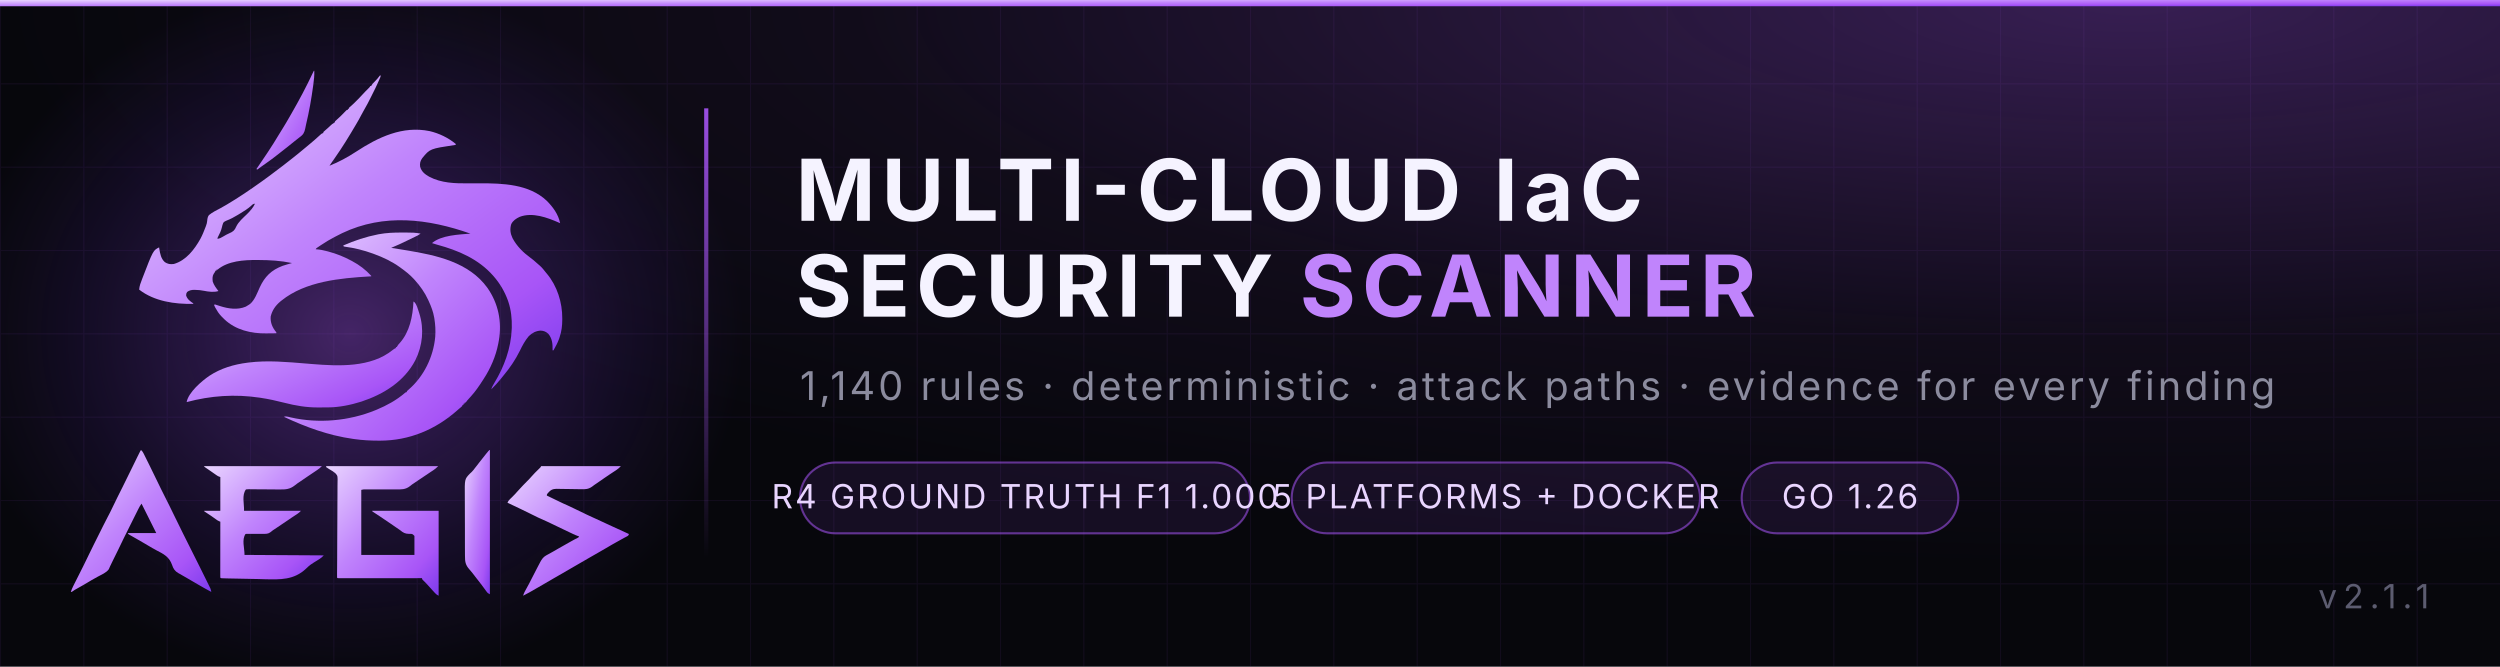
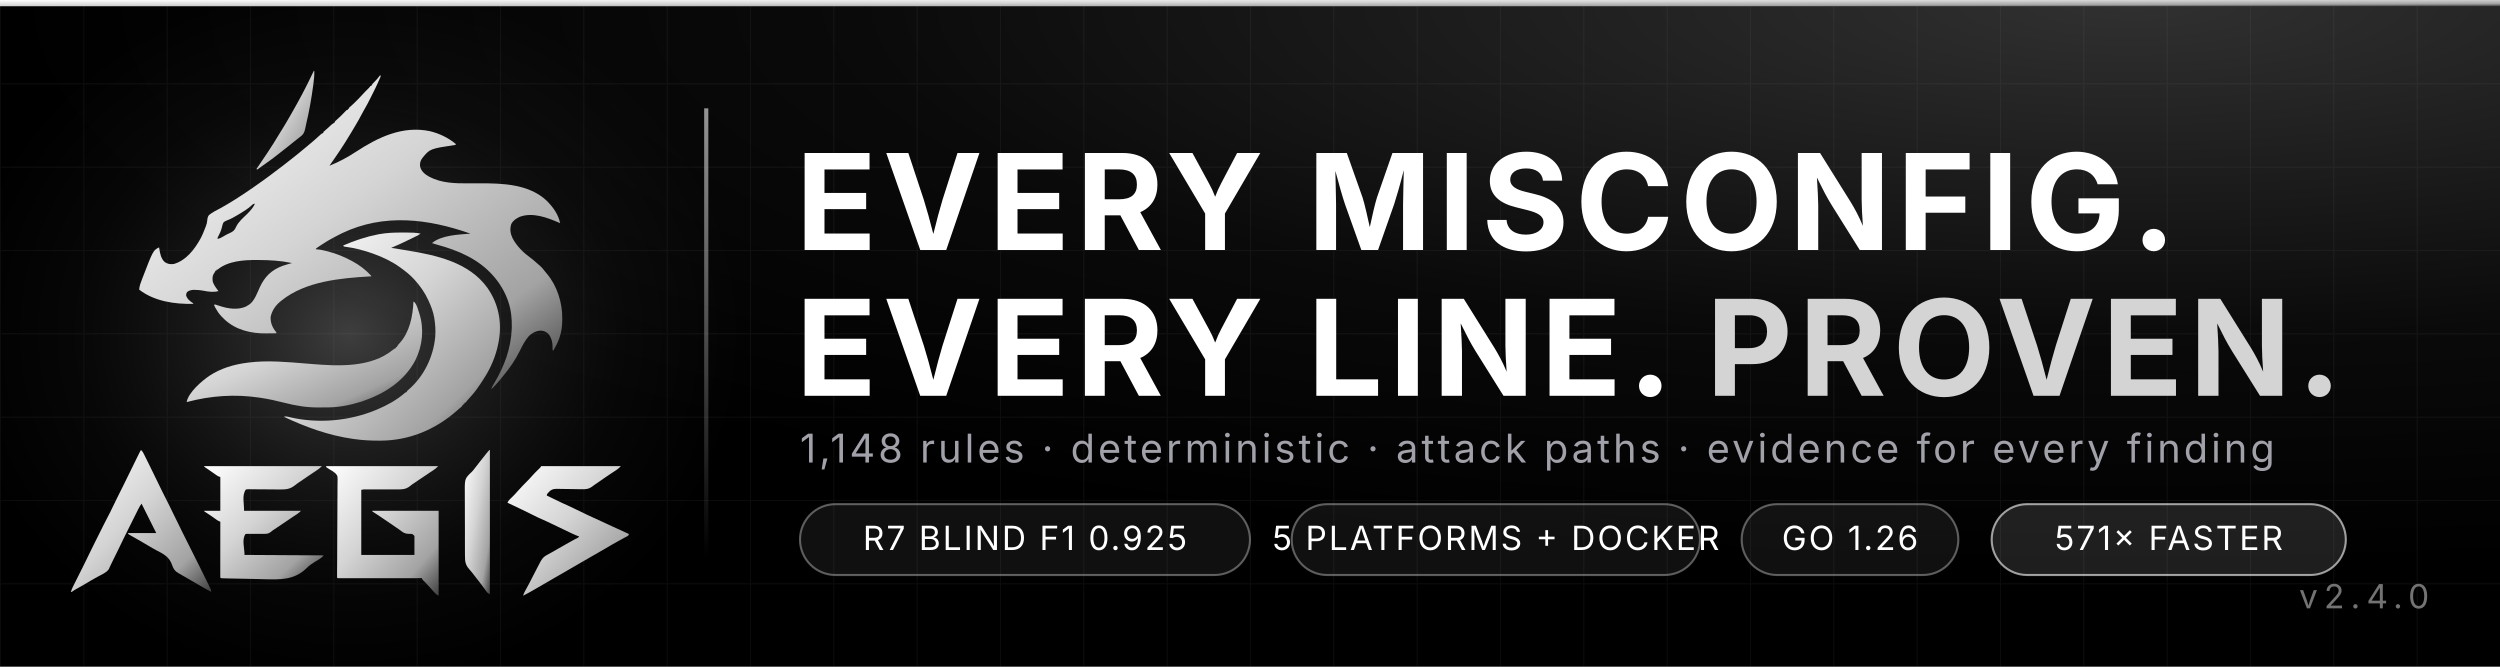
<svg xmlns="http://www.w3.org/2000/svg" width="1200" height="320" viewBox="0 0 1200 320">
  <defs>
    <linearGradient id="violet" x1="0" y1="0" x2="1" y2="1">
-       <stop offset="0" stop-color="#e9d5ff" />
-       <stop offset="0.45" stop-color="#c084fc" />
-       <stop offset="0.8" stop-color="#a855f7" />
-       <stop offset="1" stop-color="#7c3aed" />
+       <stop offset="0" stop-color="#ffffff" />
+       <stop offset="0.45" stop-color="#d4d4d4" />
+       <stop offset="0.8" stop-color="#a3a3a3" />
+       <stop offset="1" stop-color="#404040" />
    </linearGradient>
    <linearGradient id="fade" x1="0" y1="0" x2="0" y2="1">
-       <stop offset="0" stop-color="#a855f7" stop-opacity="0.9" />
-       <stop offset="1" stop-color="#a855f7" stop-opacity="0" />
+       <stop offset="0" stop-color="#a3a3a3" stop-opacity="0.9" />
+       <stop offset="1" stop-color="#a3a3a3" stop-opacity="0" />
    </linearGradient>
    <radialGradient id="glowR" cx="0.85" cy="0" r="0.85">
-       <stop offset="0" stop-color="#a855f7" stop-opacity="0.30" />
-       <stop offset="0.6" stop-color="#a855f7" stop-opacity="0.06" />
-       <stop offset="1" stop-color="#a855f7" stop-opacity="0" />
+       <stop offset="0" stop-color="#a3a3a3" stop-opacity="0.30" />
+       <stop offset="0.6" stop-color="#a3a3a3" stop-opacity="0.06" />
+       <stop offset="1" stop-color="#a3a3a3" stop-opacity="0" />
    </radialGradient>
    <radialGradient id="glowL" cx="0.5" cy="0.5" r="0.5">
-       <stop offset="0" stop-color="#a855f7" stop-opacity="0.38" />
-       <stop offset="0.7" stop-color="#7c3aed" stop-opacity="0.10" />
-       <stop offset="1" stop-color="#7c3aed" stop-opacity="0" />
+       <stop offset="0" stop-color="#a3a3a3" stop-opacity="0.38" />
+       <stop offset="0.7" stop-color="#404040" stop-opacity="0.10" />
+       <stop offset="1" stop-color="#404040" stop-opacity="0" />
    </radialGradient>
    <pattern id="grid" width="40" height="40" patternUnits="userSpaceOnUse">
-       <path d="M40 0H0V40" fill="none" stroke="#a855f7" stroke-opacity="0.07" />
+       <path d="M40 0H0V40" fill="none" stroke="#a3a3a3" stroke-opacity="0.07" />
    </pattern>
  </defs>
-   <rect width="1200" height="320" fill="#07070c" />
+   <rect width="1200" height="320" fill="#000000" />
  <rect width="1200" height="320" fill="url(#grid)" />
  <rect width="1200" height="320" fill="url(#glowR)" />
  <ellipse cx="168" cy="160" rx="190" ry="170" fill="url(#glowL)">
    <animate attributeName="opacity" values="1;0.65;1" dur="6s" repeatCount="indefinite" />
  </ellipse>
  <rect x="0" y="0" width="1200" height="3" fill="url(#violet)" />
  <g fill="url(#violet)" transform="translate(34,34) scale(0.2278) translate(-212,-264)">
    <path transform="translate(724,264)" d="M0 0 C0.33 0 0.66 0 1 0 C1.37 10.03 0.23 19.66 -1.12 29.56 C-1.18 29.97 -1.18 29.97 -1.46 32.06 C-5.14 59.25 -9.87 86.11 -16.26 112.8 C-16.91 115.59 -17.48 118.39 -18.02 121.2 C-19.79 130.27 -22.4 134.72 -30 140 C-31.61 141.26 -33.22 142.53 -34.82 143.8 C-36.6 145.22 -38.39 146.61 -40.19 148.01 C-44.19 151.13 -48.13 154.35 -52.06 157.56 C-57.9 162.33 -63.8 166.97 -69.79 171.54 C-72.61 173.69 -75.4 175.89 -78.18 178.1 C-85.03 183.54 -92.05 188.7 -99.21 193.74 C-102.36 195.96 -105.49 198.2 -108.62 200.44 C-109.21 200.85 -109.79 201.26 -110.38 201.69 C-113.28 203.76 -116.16 205.85 -119 208 C-119.66 207.67 -120.32 207.34 -121 207 C-120.35 206.05 -119.69 205.11 -119.02 204.13 C-111.9 193.83 -104.9 183.45 -98 173 C-97.41 172.1 -96.81 171.21 -96.2 170.28 C-88.45 158.55 -80.93 146.73 -73.77 134.63 C-71.23 130.35 -68.6 126.14 -65.94 121.94 C-60.88 113.92 -56.14 105.73 -51.43 97.5 C-49.99 94.98 -48.54 92.48 -47.09 89.97 C-30.91 61.9 -15.69 33.27 -1.92 3.94 C-1.29 2.62 -0.65 1.31 0 0 Z " />
    <path transform="translate(864,273)" d="M0 0 C1 2 1 2 0.32 4.08 C-0.05 4.94 -0.42 5.79 -0.81 6.66 C-1.22 7.61 -1.63 8.56 -2.06 9.54 C-2.51 10.56 -2.97 11.58 -3.44 12.62 C-3.9 13.67 -4.36 14.71 -4.83 15.79 C-8.32 23.63 -12.03 31.32 -15.96 38.95 C-17.09 41.18 -18.2 43.43 -19.3 45.69 C-24.16 55.62 -29.32 65.3 -34.89 74.85 C-37.02 78.5 -39.11 82.13 -40.96 85.93 C-43.47 91.05 -46.37 95.95 -49.25 100.88 C-49.86 101.92 -50.47 102.96 -51.09 104.03 C-65.26 128.13 -79.85 152.16 -96 175 C-97.65 177.37 -99.29 179.75 -100.94 182.12 C-101.67 183.18 -102.4 184.23 -103.15 185.32 C-104.45 187.2 -105.73 189.1 -107 191 C-87.11 182.99 -69.01 173.23 -51.09 161.47 C-4.37 130.85 46.99 106.32 104 118 C123.67 122.6 143.49 132.03 159 145 C159 145.66 159 146.32 159 147 C158.36 147.09 157.72 147.19 157.07 147.29 C104.76 155.2 104.76 155.2 88.59 174.81 C84.45 180.49 82.97 186 84 193 C86.92 203.37 94 208.93 103.11 214.08 C128.39 227.53 157.44 228.32 185.36 228.09 C192.05 228.04 198.74 228.03 205.42 228.02 C206.71 228.01 208.01 228.01 209.34 228.01 C257.63 227.91 313.52 229.49 350.74 264.74 C363.82 277.82 375.38 293.55 379 312 C378.37 311.72 377.74 311.45 377.1 311.16 C352.25 300.28 320.69 288.34 293.59 298.74 C286.24 302.31 279.69 306.45 276 314 C272.76 324.44 274.05 333.81 278.71 343.58 C287.65 360.37 301 373.66 316.25 384.75 C321.05 388.24 325.5 391.95 329.84 396 C331.86 397.87 333.94 399.62 336.06 401.38 C341.03 405.7 344.93 410.85 349 416 C349.67 416.79 350.34 417.59 351.03 418.4 C372.83 444.39 383.7 479.16 383.5 512.75 C383.5 513.53 383.5 514.31 383.5 515.11 C383.45 527.96 382.17 539.77 378 552 C377.62 553.19 377.23 554.39 376.84 555.62 C373.81 564.19 369.41 572.08 365 580 C364.34 580 363.68 580 363 580 C363.02 579.6 363.02 579.6 363.11 577.58 C363.4 565.74 361.85 554.36 354 545 C349.15 540.67 344.51 538.64 338 538.38 C328.08 538.95 320.07 543.12 313 550 C305.25 559.05 299.43 569.84 294.31 580.56 C285.3 598.91 273.27 616.86 260.11 632.5 C258.05 634.94 256.09 637.43 254.12 639.94 C247.91 647.73 241.08 655 234 662 C235.29 657.1 237.56 653.27 240.17 649 C261.14 614.59 275.47 575.54 277 535 C277.05 533.84 277.11 532.69 277.16 531.5 C277.59 513.68 275.7 494.93 270 478 C269.64 476.94 269.28 475.87 268.91 474.77 C262.13 456.07 252.09 438.96 239 424 C238.57 423.51 238.14 423.02 237.69 422.51 C206.87 387.5 164.52 369.47 120.35 357.48 C116.52 356.44 112.75 355.32 109 354 C128.56 337.14 165.93 335.98 190 334 C100.74 302.65 7.86 291.04 -80.32 333.03 C-83.59 334.63 -86.82 336.28 -90.04 337.97 C-92.11 339.06 -94.19 340.12 -96.27 341.18 C-105.54 345.96 -114.33 351.21 -123 357 C-124.17 357.76 -125.33 358.52 -126.5 359.27 C-134.87 364.74 -134.87 364.74 -136 367 C-135.36 367.04 -134.71 367.07 -134.05 367.11 C-126.49 367.66 -119.44 369.13 -112.12 371.06 C-111.54 371.22 -111.54 371.22 -108.56 372 C-91.89 376.52 -76.18 382.79 -61 391 C-60.4 391.32 -59.8 391.64 -59.19 391.97 C-43.76 400.25 -30.84 410.06 -19 423 C-19 423.33 -19 423.66 -19 424 C-20.12 424.06 -21.24 424.13 -22.39 424.2 C-84.48 427.85 -157.68 434.52 -208 475 C-208.92 475.74 -209.84 476.48 -210.79 477.24 C-220.89 485.83 -227.9 495.84 -230.88 508.81 C-231.89 521.69 -227.13 532.31 -219 542 C-219 542.66 -219 543.32 -219 544 C-224.37 544.08 -229.73 544.13 -235.1 544.16 C-236.92 544.18 -238.74 544.2 -240.55 544.23 C-272.29 544.67 -305 536.96 -328.56 514.45 C-330.06 512.98 -331.53 511.5 -333 510 C-333.39 509.6 -333.39 509.6 -335.38 507.59 C-340.1 502.52 -343.68 497.07 -347 491 C-347.18 490.69 -347.18 490.69 -348.07 489.11 C-348.94 487.5 -348.94 487.5 -350 485 C-349.67 484.34 -349.34 483.68 -349 483 C-348.47 483.17 -347.94 483.34 -347.4 483.52 C-344.95 484.31 -342.51 485.09 -340.06 485.88 C-339.23 486.14 -338.4 486.41 -337.54 486.69 C-320.11 492.25 -300.74 495.26 -283.32 487.86 C-281.11 486.69 -279.06 485.42 -277 484 C-275.97 483.3 -274.94 482.6 -273.88 481.88 C-264.27 473.33 -259.2 458.86 -254 447.44 C-243.44 424.54 -229.54 410.87 -206 402 C-199.4 399.77 -192.71 397.86 -186 396 C-209.41 391.03 -232.62 389.71 -256.5 389.62 C-257.5 389.62 -258.49 389.61 -259.52 389.6 C-287.25 389.43 -320.75 391.38 -343 410 C-343.66 410 -344.32 410 -345 410 C-345 410.66 -345 411.32 -345 412 C-345.66 412 -346.32 412 -347 412 C-347.12 412.26 -347.12 412.26 -347.75 413.56 C-349 416 -349 416 -351.12 419 C-354.01 424.02 -353.62 429.4 -353 435 C-350.72 442.46 -345.68 448.83 -341 455 C-350.2 458.07 -362.14 456.43 -371.5 454.5 C-377.71 453.24 -383.72 452.64 -390.06 452.56 C-390.45 452.55 -390.45 452.55 -392.41 452.5 C-397.86 452.52 -402.6 453.62 -407 457 C-408.71 459.72 -409 460.96 -409.06 464.25 C-406.83 472.11 -400.53 476.6 -394 481 C-394 481.33 -394 481.66 -394 482 C-432.85 482.97 -476.35 476.7 -508 452 C-507.52 444.3 -504.9 437.66 -502.12 430.5 C-501.88 429.87 -501.64 429.23 -501.39 428.58 C-478.56 369.28 -478.56 369.28 -466 363 C-465.85 364.02 -465.71 365.03 -465.55 366.08 C-463.97 376.16 -461.95 387.07 -453.88 394.12 C-447.49 398.29 -442.62 398.87 -435 398 C-409.16 390.63 -391.55 367.39 -379 345 C-374.78 337.14 -371.47 328.9 -368.31 320.56 C-368 319.76 -367.69 318.95 -367.37 318.12 C-365.96 314.31 -364.86 310.87 -364.62 306.8 C-364.28 302.39 -363.7 298.6 -361 295 C-353.87 289.14 -345.47 284.97 -337.31 280.73 C-333.12 278.54 -329.06 276.18 -325 273.75 C-324.34 273.36 -323.67 272.97 -322.99 272.57 C-298.23 257.98 -274.39 241.66 -251 225 C-250.26 224.47 -249.51 223.94 -248.74 223.4 C-238.01 215.77 -227.5 207.86 -217.04 199.85 C-213.27 196.96 -209.47 194.11 -205.65 191.27 C-198.92 186.27 -192.35 181.11 -185.86 175.79 C-181.58 172.27 -177.25 168.83 -172.88 165.44 C-167.46 161.22 -162.23 156.84 -157.05 152.35 C-153.5 149.27 -149.9 146.27 -146.25 143.31 C-141 139.05 -136 134.55 -131 130 C-129.53 128.66 -128.05 127.33 -126.56 126 C-125.95 125.44 -125.33 124.89 -124.69 124.31 C-123 123 -123 123 -120 122 C-120 121.34 -120 120.68 -120 120 C-118.67 118.66 -118.67 118.66 -116.75 117.06 C-114.09 114.81 -111.48 112.54 -108.94 110.16 C-108.41 109.67 -107.88 109.18 -107.34 108.68 C-106.3 107.7 -105.25 106.72 -104.21 105.73 C-102.13 103.8 -100.26 102.13 -97.7 100.86 C-96 100 -96 100 -95 97 C-93.46 95.49 -93.46 95.49 -91.49 93.87 C-85.93 89.15 -80.91 83.93 -75.83 78.7 C-75.1 77.97 -74.38 77.23 -73.63 76.47 C-72.98 75.81 -72.33 75.14 -71.66 74.45 C-70 73 -70 73 -68 73 C-68 72.34 -68 71.68 -68 71 C-67.34 71 -66.68 71 -66 71 C-66 70.34 -66 69.68 -66 69 C-64.6 67.63 -64.6 67.63 -62.62 66 C-57.46 61.62 -52.75 56.82 -48 52 C-47.59 51.6 -47.59 51.6 -45.52 49.55 C-42.87 46.87 -40.34 44.11 -37.81 41.31 C-33.32 36.37 -28.68 31.63 -23.9 26.96 C-22 25 -22 25 -21 23 C-20.34 23 -19.68 23 -19 23 C-18.76 22.43 -18.51 21.85 -18.26 21.26 C-16.79 18.62 -15.07 16.95 -12.88 14.88 C-8.12 10.25 -4.03 5.26 0 0 Z M-272.69 275.88 C-279.3 281.67 -286.35 286.28 -293.9 290.75 C-296.03 292.02 -298.13 293.31 -300.23 294.6 C-307.9 299.27 -315.5 303.41 -323.91 306.58 C-326.89 307.76 -328.8 308.75 -330.84 311.27 C-332.19 314.45 -332.99 317.56 -333.75 320.94 C-335.44 327.96 -338.2 333.93 -341.61 340.27 C-343 343 -343 343 -343 345 C-338.24 344.43 -334.61 342.27 -330.56 339.88 C-326.47 337.47 -322.43 335.11 -318.05 333.27 C-310.24 329.95 -306.78 327.14 -303.51 319.23 C-298.67 308.89 -288.82 300.76 -280.79 292.9 C-274.26 286.42 -267.9 279.44 -264 271 C-268.13 271 -269.79 273.23 -272.69 275.88 Z " />
    <path transform="translate(909.2271,604.7393)" d="M0 0 C3.17 0.01 6.33 -0 9.5 -0.01 C19.77 -0.02 29.69 0.11 39.77 2.26 C36.11 5.12 32.24 7.03 28.02 8.95 C22.24 11.62 16.51 14.37 10.84 17.26 C0.03 22.73 -11.09 27.51 -22.23 32.26 C-21.47 32.38 -20.7 32.5 -19.92 32.62 C-11.1 34.02 -2.28 35.45 6.54 36.89 C8 37.13 9.46 37.37 10.92 37.61 C72.75 47.74 141.7 62.49 180.58 116.55 C203.62 149.45 211.38 187.77 204.68 227.38 C204.38 229.01 204.08 230.63 203.77 232.26 C203.63 233 203.49 233.74 203.35 234.5 C198.24 260.54 187.26 286.1 172.77 308.26 C172.19 309.17 171.6 310.08 171 311.01 C163.24 323.04 155.46 334.69 145.77 345.26 C145.34 345.74 145.34 345.74 143.17 348.15 C141.64 349.85 140.1 351.55 138.55 353.24 C136.77 355.26 136.77 355.26 134.77 358.26 C134.11 358.26 133.45 358.26 132.77 358.26 C132.77 358.92 132.77 359.58 132.77 360.26 C132.11 360.26 131.45 360.26 130.77 360.26 C130.44 361.25 130.11 362.24 129.77 363.26 C129.11 363.26 128.45 363.26 127.77 363.26 C127.77 363.92 127.77 364.58 127.77 365.26 C126.52 366.57 126.52 366.57 124.65 368.14 C123.91 368.76 123.17 369.38 122.41 370.03 C121.54 370.76 120.67 371.5 119.77 372.26 C118.77 373.15 117.76 374.04 116.76 374.93 C71 415.36 15.6 438.47 -45.54 438.51 C-46.04 438.51 -46.04 438.51 -48.57 438.51 C-65.65 438.49 -82.3 437.66 -99.23 435.26 C-100.43 435.09 -101.64 434.93 -102.88 434.76 C-153.92 427.52 -201.75 410.13 -248.23 388.26 C-245 387.22 -242.92 387.34 -239.65 388.15 C-238.75 388.37 -237.85 388.58 -236.92 388.8 C-235.95 389.03 -234.98 389.27 -233.98 389.51 C-175.37 402.81 -110.79 397.11 -55.23 374.26 C-54.44 373.94 -53.65 373.61 -52.83 373.28 C-31.51 364.38 -11.2 353.31 6.4 338.2 C8.77 336.26 8.77 336.26 10.77 336.26 C10.77 335.6 10.77 334.94 10.77 334.26 C12.17 332.89 12.17 332.89 14.15 331.26 C46.61 303.4 66.72 262.13 70.6 219.69 C71.52 206.83 70.86 193.98 68.77 181.26 C68.65 180.54 68.54 179.82 68.41 179.08 C66.27 166.69 62.06 155.63 56.77 144.26 C56.45 143.56 56.13 142.85 55.8 142.13 C48.52 126.2 38.56 112.17 26.77 99.26 C26.32 98.76 25.86 98.26 25.4 97.75 C17.1 88.75 7.68 81.4 -2.23 74.26 C-2.85 73.81 -3.47 73.36 -4.11 72.89 C-20.7 60.99 -39.09 52.22 -58.23 45.26 C-59.14 44.92 -60.06 44.59 -61 44.24 C-80.06 37.33 -99.61 32.39 -119.74 29.8 C-120.56 29.62 -121.38 29.44 -122.23 29.26 C-122.39 28.93 -122.39 28.93 -123.23 27.26 C-99.66 16.98 -75.55 8.91 -50.29 3.95 C-49.55 3.8 -48.81 3.65 -48.04 3.5 C-32.11 0.59 -16.16 -0.07 0 0 Z " />
    <path transform="translate(934,750)" d="M0 0 C6.24 3.12 9.93 18.43 12.2 24.97 C22.79 57.68 19.24 93.01 4 123.62 C-19.34 168.6 -62.95 195.48 -109.82 211 C-132.49 218.15 -156.62 223.1 -180.45 223.2 C-180.99 223.21 -180.99 223.21 -183.74 223.22 C-186.04 223.23 -188.33 223.24 -190.63 223.24 C-194.07 223.25 -197.5 223.28 -200.93 223.31 C-225.69 223.43 -248.73 219.46 -272.62 213.3 C-288.98 209.08 -305.29 205.5 -322 203 C-322.65 202.9 -323.29 202.8 -323.96 202.7 C-376.01 194.87 -427.23 198.41 -478 212 C-474.14 191.34 -446.38 167.83 -430.14 156.66 C-406.03 140.75 -378.47 132.61 -350 129 C-349.62 128.95 -349.62 128.95 -347.67 128.69 C-307.42 123.57 -266.36 127.5 -226.12 130.78 C-225.29 130.85 -224.45 130.91 -223.59 130.98 C-222.76 131.05 -221.94 131.12 -221.08 131.19 C-219.44 131.32 -217.8 131.46 -216.16 131.59 C-215.35 131.66 -214.55 131.72 -213.73 131.79 C-157.78 136.34 -89.8 139.62 -43.71 102.1 C-41.49 100.38 -39.55 99.11 -37 98 C-37 97.34 -37 96.68 -37 96 C-36.34 96 -35.68 96 -35 96 C-34.87 95.71 -34.87 95.71 -34.23 94.25 C-32.88 91.77 -31.33 90.09 -29.38 88.06 C-7.85 64.17 -1.49 31.12 0 0 Z " />
    <path transform="translate(360,1063)" d="M0 0 C2.47 2.24 3.89 4.41 5.37 7.38 C5.81 8.27 6.26 9.15 6.72 10.07 C7.19 11.03 7.67 11.99 8.16 12.98 C8.66 13.99 9.16 15 9.68 16.03 C10.75 18.18 11.81 20.32 12.88 22.47 C14.46 25.67 16.05 28.87 17.65 32.06 C22.66 42.13 27.61 52.23 32.44 62.39 C38.6 75.36 45.05 88.18 51.5 101 C53.8 105.58 56.11 110.17 58.41 114.75 C58.91 115.74 59.4 116.73 59.92 117.75 C62.91 123.71 65.82 129.7 68.68 135.72 C75.24 149.5 82.02 163.16 88.87 176.81 C90.49 180.03 92.1 183.26 93.72 186.49 C97.81 194.66 101.91 202.83 106 211 C110.43 219.83 114.85 228.66 119.27 237.49 C120.87 240.67 122.46 243.86 124.06 247.05 C130.21 259.3 136.33 271.57 142.3 283.92 C142.76 284.87 143.23 285.82 143.7 286.79 C144.13 287.67 144.55 288.55 144.98 289.45 C145.35 290.22 145.72 290.98 146.1 291.76 C147.06 294.16 147.57 296.46 148 299 C138.08 293.78 128.38 288.23 118.7 282.58 C115.85 280.92 113 279.26 110.15 277.6 C106.09 275.24 102.03 272.87 97.98 270.5 C94.08 268.2 90.15 265.95 86.2 263.72 C84.41 262.69 82.61 261.66 80.81 260.62 C79.99 260.17 79.17 259.72 78.33 259.26 C71.1 255.05 67.94 250.08 65.34 242.22 C59.47 224.97 47.19 218.9 31.94 211.07 C26.2 208.09 20.67 204.76 15.11 201.45 C12.14 199.68 9.15 197.93 6.16 196.18 C5.57 195.83 4.99 195.49 4.39 195.14 C0.08 192.62 -4.24 190.14 -8.57 187.67 C-8.87 187.49 -8.87 187.49 -10.41 186.61 C-13.32 184.95 -16.23 183.29 -19.14 181.64 C-19.65 181.35 -19.65 181.35 -22.23 179.88 C-23.13 179.37 -24.03 178.86 -24.96 178.33 C-27 177 -27 177 -28 175 C-8.2 175 11.6 175 32 175 C21.77 154.54 11.54 134.08 1 113 C-1.68 116.58 -3.68 120.09 -5.65 124.07 C-6.01 124.77 -6.36 125.48 -6.73 126.2 C-7.89 128.53 -9.06 130.87 -10.22 133.21 C-11.04 134.85 -11.86 136.49 -12.68 138.14 C-14.41 141.59 -16.13 145.05 -17.86 148.51 C-20.03 152.87 -22.21 157.23 -24.39 161.59 C-32.67 178.16 -40.91 194.73 -48.84 211.47 C-52.05 218.22 -55.39 224.9 -58.77 231.57 C-60.92 235.82 -63.06 240.06 -65 244.41 C-65.29 245.05 -65.58 245.69 -65.88 246.35 C-66.61 247.96 -67.31 249.58 -68.01 251.2 C-73.27 258.61 -83.34 262.53 -91.12 266.81 C-104.93 274.47 -104.93 274.47 -111.62 278.56 C-119.05 283.09 -126.63 287.34 -134.23 291.57 C-135.18 292.1 -136.13 292.63 -137.11 293.18 C-137.95 293.65 -138.8 294.12 -139.67 294.61 C-142 296 -142 296 -144.18 297.68 C-146 299 -146 299 -148 299 C-146.68 294.76 -145.07 290.89 -143.07 286.93 C-142.48 285.75 -141.89 284.57 -141.28 283.35 C-140.63 282.08 -139.99 280.8 -139.34 279.52 C-138.67 278.18 -138 276.85 -137.33 275.51 C-135.56 271.99 -133.79 268.47 -132.02 264.95 C-128.87 258.71 -125.73 252.46 -122.59 246.21 C-122.25 245.53 -121.91 244.86 -121.57 244.17 C-117.26 235.58 -113.03 226.97 -108.95 218.27 C-105.75 211.43 -102.39 204.69 -98.98 197.95 C-97.31 194.64 -95.66 191.32 -94 188 C-93.33 186.67 -92.67 185.33 -92 184 C-91.67 183.34 -91.34 182.68 -91 182 C-90.5 181 -90.5 181 -88 176 C-87.83 175.67 -87.83 175.67 -87 174 C-86.34 172.67 -85.67 171.34 -85.01 170.02 C-83.29 166.59 -81.58 163.16 -79.87 159.72 C-73.65 147.23 -73.65 147.23 -70.73 141.86 C-66.96 134.9 -63.46 127.85 -60.08 120.69 C-53.3 106.42 -46.19 92.31 -39.09 78.2 C-32.19 64.47 -25.34 50.73 -18.74 36.86 C-15.04 29.07 -11.24 21.33 -7.38 13.62 C-6.76 12.39 -6.14 11.15 -5.53 9.92 C-4.95 8.76 -4.37 7.61 -3.77 6.41 C-3.26 5.39 -2.75 4.37 -2.22 3.32 C-1 1 -1 1 0 0 Z " />
    <path transform="translate(1094,1063)" d="M0 0 C0.33 0 0.66 0 1 0 C1 100.32 1 200.64 1 304 C-2.88 302.06 -3.86 301.25 -6.29 297.92 C-6.89 297.1 -7.5 296.27 -8.13 295.42 C-8.77 294.54 -9.4 293.66 -10.06 292.75 C-11.41 290.92 -12.76 289.09 -14.11 287.26 C-14.77 286.36 -15.43 285.46 -16.12 284.54 C-18.62 281.16 -21.2 277.85 -23.81 274.56 C-24.69 273.45 -25.58 272.34 -26.46 271.22 C-26.67 270.96 -26.67 270.96 -27.74 269.61 C-30.64 265.92 -33.48 262.19 -36.3 258.44 C-38.05 256.16 -39.87 254.02 -41.84 251.92 C-50.23 242.72 -51.61 235.55 -51.47 223.36 C-51.49 221.63 -51.52 219.9 -51.54 218.18 C-51.61 213.53 -51.6 208.88 -51.58 204.23 C-51.56 200.33 -51.58 196.43 -51.6 192.53 C-51.65 183.31 -51.64 174.1 -51.6 164.88 C-51.55 155.42 -51.6 145.96 -51.69 136.5 C-51.77 128.34 -51.79 120.18 -51.76 112.01 C-51.75 107.15 -51.76 102.3 -51.82 97.44 C-52.21 61.38 -52.21 61.38 -41.4 49.99 C-40.2 48.85 -38.99 47.73 -37.75 46.63 C-34.87 43.95 -32.6 40.83 -30.25 37.69 C-29.36 36.55 -28.47 35.42 -27.57 34.29 C-25.47 31.61 -23.4 28.92 -21.34 26.22 C-16.98 20.51 -12.53 14.89 -8 9.31 C-7.44 8.62 -6.87 7.92 -6.29 7.2 C-2.26 2.26 -2.26 2.26 0 0 Z " />
    <path transform="translate(493,1097)" d="M0 0 C81.84 0 163.68 0 248 0 C244.65 3.35 241.4 5.93 237.5 8.53 C237.18 8.74 237.18 8.74 235.58 9.82 C233.54 11.19 231.49 12.57 229.44 13.94 C228.02 14.89 226.61 15.84 225.2 16.79 C223.08 18.21 220.97 19.63 218.86 21.05 C212.72 25.19 206.6 29.36 200.5 33.56 C199.19 34.46 197.87 35.35 196.55 36.22 C194 38 194 38 191.02 40.45 C180.29 48.95 171.06 49.35 157.73 49.05 C155.72 49.05 153.71 49.05 151.7 49.05 C146.45 49.05 141.21 48.99 135.96 48.92 C127.52 48.81 119.09 48.78 110.65 48.76 C107.71 48.74 104.77 48.7 101.83 48.65 C100.04 48.64 98.25 48.62 96.46 48.61 C95.64 48.59 94.82 48.57 93.98 48.55 C91.71 48.55 91.71 48.55 88 49 C78.96 61.05 84.37 78.95 84 94 C123.6 94 163.2 94 204 94 C201.24 96.76 199.27 98.65 196.13 100.7 C195.76 100.94 195.76 100.94 193.91 102.16 C193.13 102.66 192.36 103.17 191.56 103.69 C189.93 104.76 188.3 105.84 186.67 106.91 C185.87 107.44 185.07 107.96 184.25 108.5 C181.24 110.5 178.28 112.56 175.31 114.62 C167.72 119.92 160 125.02 152.28 130.14 C150.69 131.2 149.09 132.25 147.5 133.31 C146.6 133.91 145.71 134.5 144.78 135.11 C142 137 142 137 139.02 139.58 C134.26 142.97 129.56 142.68 123.89 142.6 C122.84 142.61 121.79 142.62 120.7 142.63 C117.36 142.65 114.03 142.64 110.69 142.62 C107.33 142.62 103.98 142.62 100.62 142.65 C98.53 142.66 96.45 142.65 94.37 142.64 C93.9 142.64 93.9 142.64 91.52 142.65 C90.7 142.64 89.87 142.64 89.02 142.63 C88.35 142.76 87.69 142.88 87 143 C78.86 155.22 85 172.32 85 187 C140.11 187.33 195.22 187.66 252 188 C248.44 191.56 246.26 193.68 242.19 196.12 C222.88 208.08 222.88 208.08 214.75 215.84 C189.15 240.16 160.36 239.01 127.19 238.25 C122.95 238.13 118.71 238 114.47 237.86 C105.81 237.58 97.14 237.46 88.46 237.34 C75.7 237.17 62.94 236.94 50.18 236.57 C48.81 236.53 47.44 236.49 46.07 236.46 C44.21 236.41 42.35 236.35 40.49 236.29 C39.97 236.27 39.97 236.27 37.33 236.19 C35 236 35 236 34 235 C33.9 233.47 33.88 231.93 33.88 230.4 C33.88 229.41 33.88 228.41 33.88 227.39 C33.88 226.84 33.88 226.84 33.89 224.05 C33.89 222.9 33.89 221.75 33.89 220.57 C33.89 216.74 33.89 212.92 33.9 209.09 C33.9 206.45 33.91 203.8 33.91 201.16 C33.91 194.9 33.92 188.63 33.93 182.37 C33.94 175.25 33.94 168.12 33.95 160.99 C33.96 146.33 33.98 131.66 34 117 C33.22 116.7 32.44 116.4 31.64 116.1 C28.8 114.92 26.75 113.49 24.31 111.62 C18.32 107.15 12.11 103.04 5.84 98.95 C5.09 98.45 4.33 97.95 3.55 97.44 C3.21 97.22 3.21 97.22 1.48 96.09 C0.99 95.73 0.5 95.37 0 95 C0 94.67 0 94.34 0 94 C11.22 94 22.44 94 34 94 C34 70.57 34 47.14 34 23 C32.35 22.34 30.7 21.68 29 21 C27.17 19.91 27.17 19.91 25.47 18.71 C24.83 18.27 24.19 17.83 23.53 17.37 C22.86 16.9 22.19 16.42 21.5 15.94 C20.08 14.95 18.67 13.96 17.25 12.97 C16.54 12.48 15.83 11.98 15.11 11.47 C13.1 10.07 11.08 8.69 9.06 7.31 C8.46 6.9 7.86 6.49 7.24 6.06 C5.59 4.93 3.93 3.81 2.28 2.68 C1.53 2.13 0.78 1.57 0 1 C0 0.67 0 0.34 0 0 Z " />
    <path transform="translate(750,1097)" d="M0 0 C77.88 0 155.76 0 236 0 C232.34 3.66 229.64 6.1 225.44 8.81 C224.97 9.11 224.97 9.11 222.62 10.64 C222.35 10.82 222.35 10.82 220.98 11.71 C211.57 17.85 202.29 24.18 193 30.5 C190.63 32.12 188.25 33.73 185.88 35.34 C184.84 36.05 183.81 36.75 182.74 37.47 C182.17 37.85 181.59 38.22 181 38.61 C179 40 179 40 176.63 42.04 C167.06 49.64 158.01 49.11 146.25 48.96 C144.25 48.97 142.26 48.98 140.27 48.99 C135.05 49.01 129.84 48.99 124.63 48.95 C118.28 48.92 111.92 48.94 105.57 48.95 C100.63 48.96 95.69 48.96 90.75 48.94 C90.3 48.94 90.3 48.94 88.01 48.93 C86.33 48.92 84.64 48.92 82.95 48.9 C79.7 48.89 77.11 48.96 74 50 C74 95.21 74 140.42 74 187 C110.96 187 147.92 187 186 187 C186 173.8 186 160.6 186 147 C182 143 182 143 178.46 142.64 C177.1 142.65 175.74 142.66 174.38 142.69 C166.25 142.47 162.26 140.2 156 135 C153.55 133.24 151.06 131.56 148.56 129.88 C147.17 128.92 145.77 127.96 144.38 127 C143.66 126.51 142.94 126.02 142.2 125.51 C140 124 137.79 122.48 135.59 120.96 C128.58 116.15 121.55 111.35 114.46 106.65 C113.9 106.29 113.35 105.92 112.78 105.54 C110.05 103.73 107.31 101.92 104.57 100.12 C104.08 99.79 104.08 99.79 101.58 98.14 C100.7 97.56 99.81 96.98 98.9 96.38 C98.59 96.15 98.59 96.15 97 95 C97 94.67 97 94.34 97 94 C143.2 94 189.4 94 237 94 C237 153.07 237 212.14 237 273 C233.52 271.26 232.09 270.3 229.57 267.59 C228.94 266.91 228.31 266.23 227.66 265.53 C227.33 265.17 227.33 265.17 225.69 263.38 C225.05 262.69 224.41 262 223.75 261.29 C220.55 257.84 217.41 254.34 214.33 250.78 C210.98 246.94 207.4 243.41 203.72 239.88 C202 238 202 238 202 236 C201.54 236 201.54 236 199.22 236 C176.96 236.02 154.69 236.04 132.43 236.05 C121.66 236.06 110.89 236.06 100.13 236.08 C90.74 236.09 81.36 236.09 71.98 236.09 C67.01 236.1 62.04 236.1 57.07 236.11 C52.4 236.11 47.73 236.11 43.05 236.11 C41.33 236.11 39.61 236.12 37.89 236.12 C35.55 236.12 33.22 236.12 30.88 236.12 C29.57 236.12 28.25 236.12 26.9 236.12 C24 236 24 236 23 235 C22.93 232.23 22.92 229.49 22.95 226.72 C22.95 226.28 22.95 226.28 22.97 224.06 C22.98 222.12 23 220.19 23.02 218.25 C23.06 214 23.09 209.75 23.12 205.5 C23.14 203.21 23.15 200.92 23.17 198.62 C23.28 183.92 23.31 169.22 23.35 154.53 C23.38 140.2 23.44 125.88 23.58 111.56 C23.69 100.2 23.75 88.83 23.73 77.47 C23.73 71.45 23.75 65.44 23.85 59.43 C23.93 53.76 23.94 48.1 23.9 42.43 C23.89 40.35 23.92 38.28 23.97 36.21 C24.34 20.99 24.34 20.99 20.44 16 C16.12 11.86 11.18 8.91 6 6 C3.91 4.74 1.97 3.44 0 2 C0 1.34 0 0.68 0 0 Z " />
    <path transform="translate(1203,1097)" d="M0 0 C55.44 0 110.88 0 168 0 C164.63 3.37 162.28 5.68 158.48 8.16 C158.06 8.44 158.06 8.44 155.91 9.86 C155.01 10.44 154.11 11.02 153.19 11.62 C151.29 12.87 149.4 14.12 147.5 15.37 C146.57 15.99 145.63 16.6 144.67 17.23 C140.98 19.68 137.33 22.17 133.69 24.69 C133.05 25.13 132.42 25.57 131.76 26.02 C129.15 27.82 126.55 29.62 123.94 31.43 C121.86 32.87 119.77 34.31 117.69 35.75 C117.08 36.17 116.47 36.6 115.84 37.03 C114.63 37.87 113.41 38.69 112.18 39.5 C110 41 110 41 107.81 42.78 C100.12 48.54 93.3 48.88 84.1 48.59 C81.63 48.51 79.17 48.49 76.7 48.47 C69.7 48.43 62.7 48.29 55.7 48.13 C51.39 48.03 47.09 47.99 42.78 47.98 C41.15 47.96 39.53 47.92 37.9 47.87 C30.25 47.59 23.82 47.46 17.89 52.91 C12 59.02 12 59.02 12 62 C12.5 62.24 13 62.47 13.52 62.72 C30.15 70.54 30.15 70.54 38.19 74.62 C43.64 77.38 49.17 79.85 54.78 82.26 C59.41 84.25 63.91 86.41 68.4 88.7 C77.11 93.09 85.92 97.28 94.75 101.44 C95.15 101.62 95.15 101.62 97.15 102.57 C106.55 107 115.96 111.39 125.46 115.61 C133.4 119.14 141.26 122.86 149.12 126.56 C159.37 131.38 169.62 136.14 179.99 140.68 C181.68 141.42 183.35 142.18 185 143 C183.8 146.59 183.18 146.74 179.93 148.43 C179.07 148.89 178.2 149.34 177.31 149.82 C176.36 150.31 175.41 150.8 174.44 151.31 C166.28 155.66 158.22 160.13 150.25 164.81 C149.26 165.39 148.27 165.97 147.25 166.57 C145.22 167.77 143.18 168.96 141.14 170.16 C135.71 173.34 130.26 176.48 124.81 179.62 C123.72 180.25 122.63 180.88 121.51 181.53 C114.8 185.39 108.09 189.23 101.38 193.06 C92.98 197.85 84.63 202.7 76.29 207.58 C63.46 215.08 50.58 222.48 37.71 229.9 C34.43 231.78 31.15 233.67 27.88 235.56 C26.8 236.18 25.72 236.8 24.62 237.44 C17.33 241.64 10.07 245.88 2.81 250.12 C-5.3 254.87 -13.45 259.56 -21.62 264.19 C-22.58 264.73 -23.53 265.27 -24.52 265.83 C-28.96 268.33 -33.41 270.78 -38 273 C-36.42 267.39 -33.73 262.66 -30.88 257.62 C-27.11 250.97 -23.59 244.23 -20.19 237.39 C-16.55 230.07 -12.79 222.82 -8.98 215.6 C-8.19 214.1 -7.41 212.6 -6.63 211.1 C-5.47 208.88 -4.31 206.67 -3.14 204.46 C-2.8 203.8 -2.46 203.14 -2.11 202.45 C1.02 196.58 4.43 191.45 10.41 188.18 C11.25 187.71 12.08 187.25 12.94 186.77 C13.82 186.29 14.71 185.81 15.62 185.31 C17.53 184.25 19.44 183.19 21.34 182.13 C22.3 181.61 23.25 181.08 24.24 180.54 C28.24 178.31 32.18 176 36.12 173.69 C44.13 169.03 52.21 164.5 60.31 160 C60.61 159.84 60.61 159.84 62.1 159.01 C63.79 158.07 65.48 157.13 67.18 156.19 C68.15 155.64 69.13 155.1 70.14 154.54 C72.17 153.45 74.22 152.42 76.3 151.43 C79 150 79 150 80 148 C79.15 147.74 78.31 147.47 77.44 147.2 C73.84 145.94 70.43 144.43 67 142.8 C66.33 142.48 65.66 142.17 64.97 141.84 C62.79 140.82 60.62 139.78 58.44 138.75 C56.92 138.03 55.39 137.31 53.87 136.59 C43.4 131.64 32.96 126.61 22.55 121.55 C15.2 117.98 7.82 114.53 0.31 111.32 C-4.64 109.2 -9.44 106.83 -14.25 104.39 C-32.98 94.91 -52.05 86.05 -71 77 C-69.69 74.08 -68.28 72.05 -65.99 69.83 C-65.39 69.25 -64.8 68.66 -64.19 68.06 C-63.57 67.46 -62.95 66.87 -62.31 66.25 C-57.94 62 -53.78 57.67 -49.79 53.05 C-46.66 49.47 -43.39 46.02 -40.12 42.56 C-39.42 41.82 -38.72 41.07 -38 40.3 C-33.69 35.75 -29.31 31.28 -24.85 26.88 C-23.1 25.1 -21.48 23.27 -19.88 21.38 C-15.57 16.33 -10.79 11.74 -6.07 7.1 C-5.75 6.79 -5.75 6.79 -4.13 5.2 C-3.55 4.63 -2.98 4.06 -2.38 3.48 C-1 2 -1 2 0 0 Z " />
  </g>
  <rect x="338" y="52" width="2" height="216" fill="url(#fade)" />
-   <text x="382" y="106" font-family="'Segoe UI', Inter, 'Helvetica Neue', Arial, sans-serif" font-size="41" font-weight="700" letter-spacing="3" fill="#f5f3ff">MULTI-CLOUD IaC</text>
-   <text x="382" y="152" font-family="'Segoe UI', Inter, 'Helvetica Neue', Arial, sans-serif" font-size="41" font-weight="700" letter-spacing="3" fill="#f5f3ff">SECURITY <tspan fill="#c084fc">SCANNER</tspan>
+   <text x="382" y="120" font-family="'Segoe UI', Inter, 'Helvetica Neue', Arial, sans-serif" font-size="64" font-weight="700" letter-spacing="3" fill="#ffffff">EVERY MISCONFIG.</text>
+   <text x="382" y="190" font-family="'Segoe UI', Inter, 'Helvetica Neue', Arial, sans-serif" font-size="64" font-weight="700" letter-spacing="3" fill="#ffffff">EVERY LINE. <tspan fill="#d4d4d4">PROVEN.</tspan>
  </text>
-   <text x="384" y="192" font-family="'Segoe UI', Inter, 'Helvetica Neue', Arial, sans-serif" font-size="19" letter-spacing="1.5" fill="#8b8b9e">1,140 rules · deterministic · attack paths · evidence for every finding</text>
+   <text x="384" y="222" font-family="'Segoe UI', Inter, 'Helvetica Neue', Arial, sans-serif" font-size="19" letter-spacing="1.5" fill="#a1a1aa">1,148 rules · deterministic · attack paths · evidence for every finding</text>
  <g font-family="'Segoe UI', Inter, 'Helvetica Neue', Arial, sans-serif" font-size="16" letter-spacing="1">
-     <g transform="translate(384,222)">
-       <rect width="216" height="34" rx="17" fill="#a855f7" fill-opacity="0.10" stroke="#a855f7" stroke-opacity="0.55" />
-       <text x="108" y="22" text-anchor="middle" fill="#e9d5ff">R4 GROUND TRUTH F1 1.000</text>
+     <g transform="translate(384,242)">
+       <rect width="216" height="34" rx="17" fill="#a3a3a3" fill-opacity="0.10" stroke="#a3a3a3" stroke-opacity="0.55" />
+       <text x="108" y="22" text-anchor="middle" fill="#ffffff">R7 BLIND F1 0.925</text>
    </g>
-     <g transform="translate(620,222)">
-       <rect width="196" height="34" rx="17" fill="#a855f7" fill-opacity="0.10" stroke="#a855f7" stroke-opacity="0.55" />
-       <text x="98" y="22" text-anchor="middle" fill="#e9d5ff">5 PLATFORMS + DOCKER</text>
+     <g transform="translate(620,242)">
+       <rect width="196" height="34" rx="17" fill="#a3a3a3" fill-opacity="0.10" stroke="#a3a3a3" stroke-opacity="0.55" />
+       <text x="98" y="22" text-anchor="middle" fill="#ffffff">5 PLATFORMS + DOCKER</text>
    </g>
-     <g transform="translate(836,222)">
-       <rect width="104" height="34" rx="17" fill="#a855f7" fill-opacity="0.10" stroke="#a855f7" stroke-opacity="0.55" />
-       <text x="52" y="22" text-anchor="middle" fill="#e9d5ff">GO 1.26</text>
+     <g transform="translate(836,242)">
+       <rect width="104" height="34" rx="17" fill="#a3a3a3" fill-opacity="0.10" stroke="#a3a3a3" stroke-opacity="0.55" />
+       <text x="52" y="22" text-anchor="middle" fill="#ffffff">GO 1.26</text>
+     </g>
+     <g transform="translate(956,242)">
+       <rect width="170" height="34" rx="17" fill="#ffffff" fill-opacity="0.12" stroke="#ffffff" stroke-opacity="0.6" />
+       <text x="85" y="22" text-anchor="middle" fill="#ffffff">571× FASTER</text>
    </g>
  </g>
-   <text x="1166" y="292" text-anchor="end" font-family="'Segoe UI', Inter, Arial, sans-serif" font-size="16" letter-spacing="3" fill="#5c5c70">v2.1.1</text>
+   <text x="1166" y="292" text-anchor="end" font-family="'Segoe UI', Inter, Arial, sans-serif" font-size="16" letter-spacing="3" fill="#737373">v2.4.0</text>
</svg>
